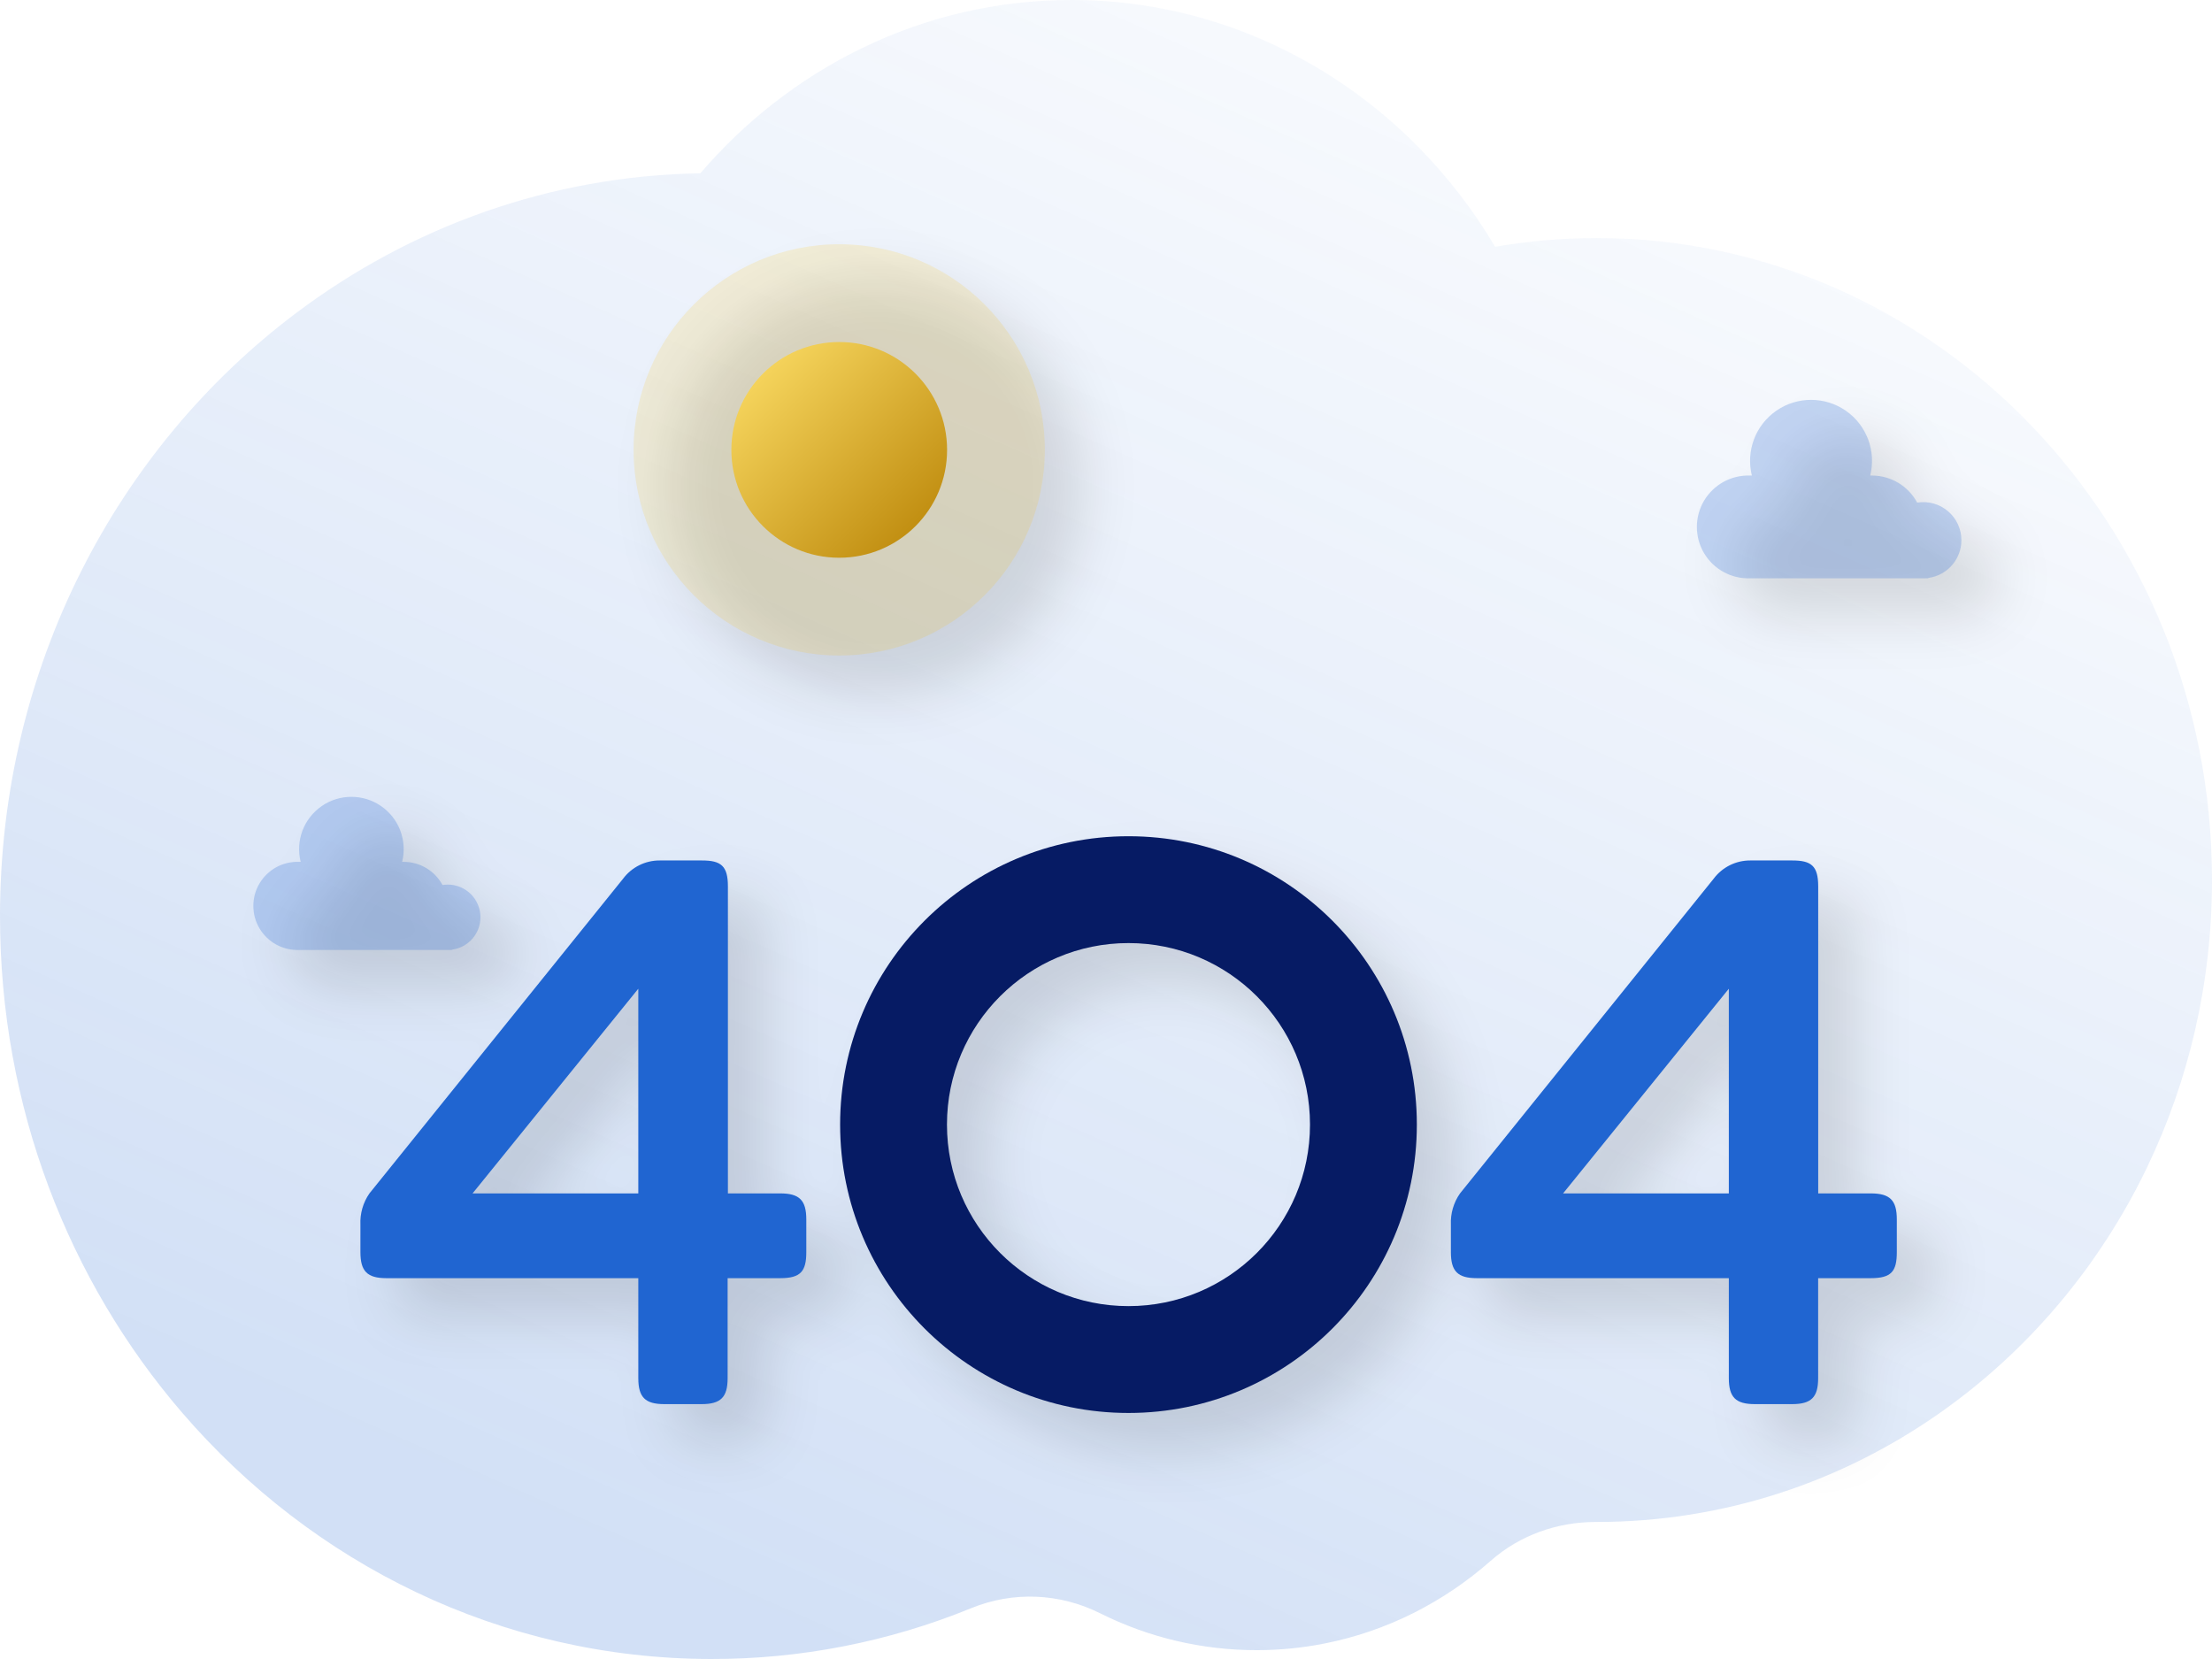
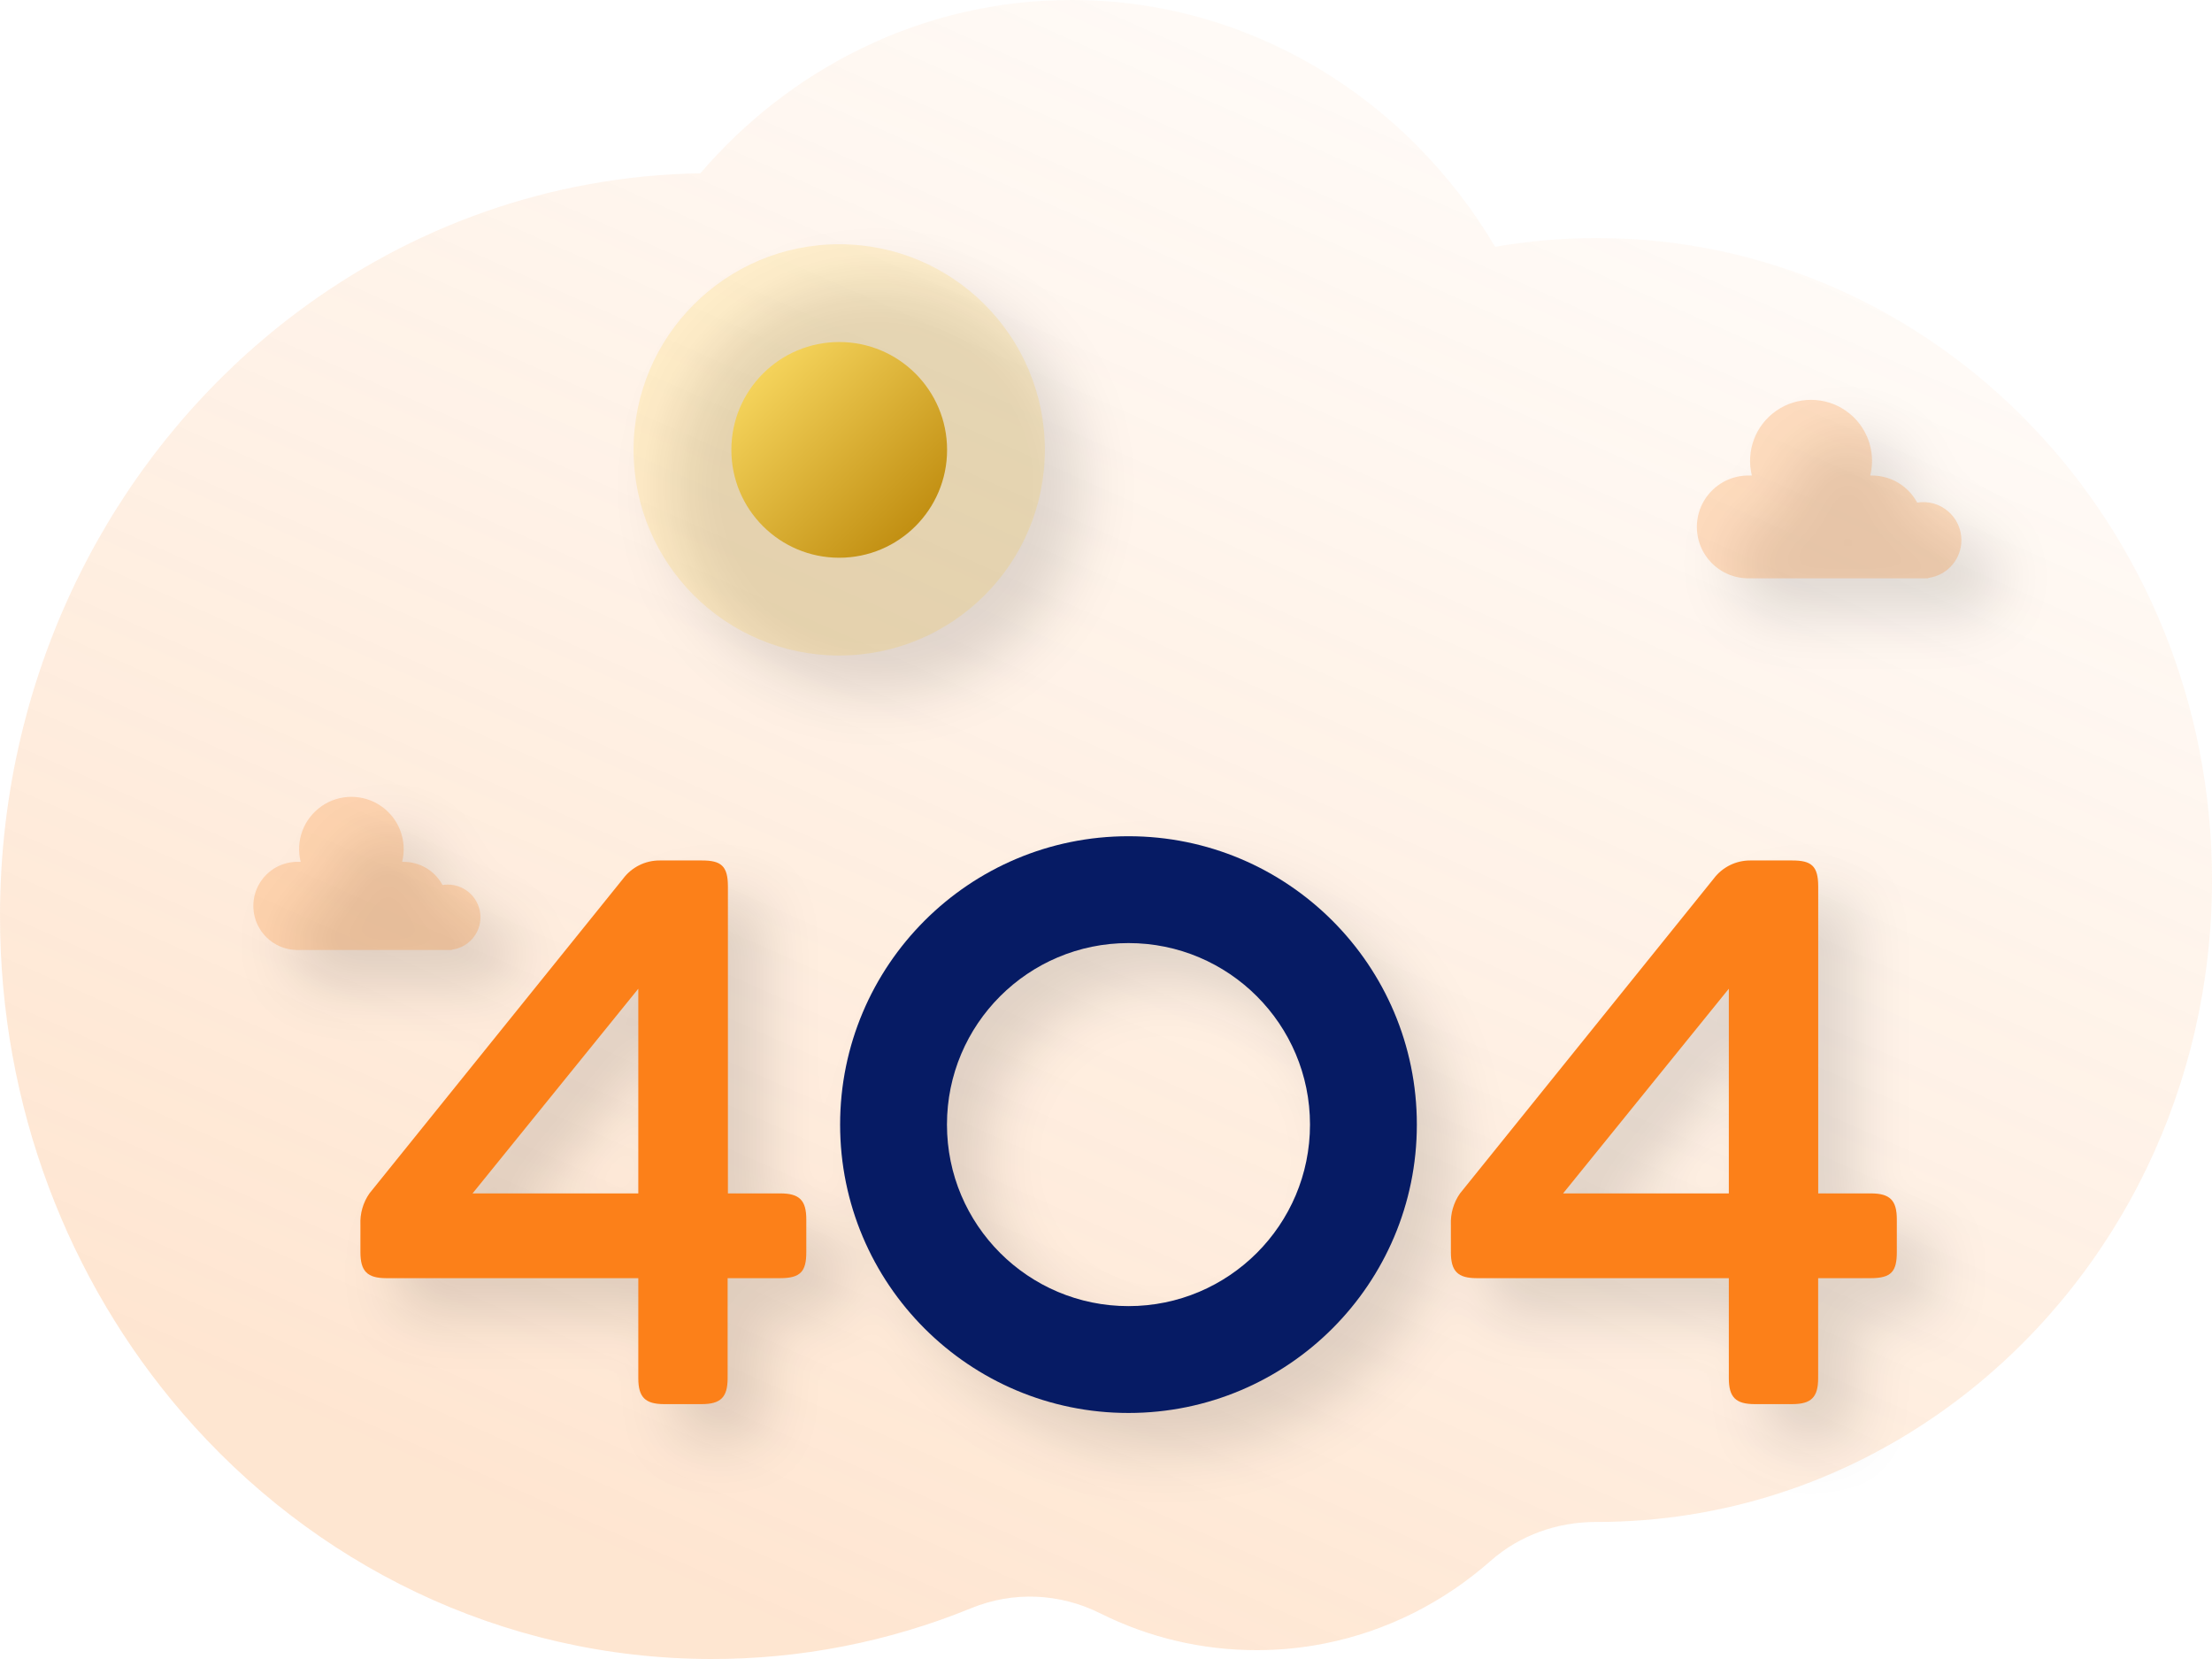
<svg xmlns="http://www.w3.org/2000/svg" width="480" height="360" fill="none">
  <path fill-rule="evenodd" clip-rule="evenodd" d="M0 198.781c0 41.457 14.945 79.235 39.539 107.785 28.214 32.765 69.128 53.365 114.734 53.434a148.458 148.458 0 0056.495-11.036c9.051-3.699 19.182-3.274 27.948 1.107a75.774 75.774 0 0033.957 8.011c5.023 0 9.942-.495 14.7-1.434 13.581-2.67 25.94-8.99 36.089-17.94 6.379-5.627 14.548-8.456 22.898-8.446h.142c27.589 0 53.215-8.732 74.492-23.696 19.021-13.36 34.554-31.696 44.904-53.225C474.92 234.581 480 213.388 480 190.958c0-76.931-59.774-139.305-133.498-139.305-7.516 0-14.88.663-22.063 1.899C305.418 21.42 271.355 0 232.498 0a103.647 103.647 0 00-45.879 10.661c-13.24 6.487-25.011 15.705-34.641 26.939-32.697.544-62.93 11.69-87.675 30.291C25.351 97.155 0 144.882 0 198.781z" fill="url(#prefix__paint0_linear)" opacity=".2" />
  <g filter="url(#prefix__filter0_d)">
    <circle opacity=".15" cx="182.109" cy="97.623" r="44.623" fill="#FFC107" />
    <circle cx="182.109" cy="97.623" r="23.406" fill="url(#prefix__paint1_linear)" />
    <path fill-rule="evenodd" clip-rule="evenodd" d="M244.878 306.611c34.56 0 62.575-28.016 62.575-62.575 0-34.56-28.015-62.576-62.575-62.576-34.559 0-62.575 28.016-62.575 62.576 0 34.559 28.016 62.575 62.575 62.575zm0-23.186c21.754 0 39.389-17.635 39.389-39.389 0-21.755-17.635-39.39-39.389-39.39s-39.389 17.635-39.389 39.39c0 21.754 17.635 39.389 39.389 39.389z" fill="#061B64" />
-     <path fill-rule="evenodd" clip-rule="evenodd" d="M174.965 264.592c0-4.133-1.492-5.625-5.637-5.625h-11.373v-66.611c0-4.476-1.492-5.637-5.638-5.637h-9.172a9.866 9.866 0 00-7.948 3.974l-55.03 68.274a11.006 11.006 0 00-1.957 6.787v5.968c0 4.145 1.492 5.637 5.625 5.637h54.676v21.707c0 4.133 1.492 5.625 5.625 5.625h8.12c4.146 0 5.638-1.492 5.638-5.625v-21.707h11.434c4.414 0 5.637-1.492 5.637-5.637v-7.13zm-72.42-5.625l35.966-44.415v44.415h-35.966zM411.607 264.592c0-4.133-1.492-5.625-5.638-5.625h-11.422v-66.611c0-4.476-1.492-5.637-5.637-5.637h-9.111a9.87 9.87 0 00-7.949 3.974l-55.03 68.274a11.011 11.011 0 00-1.981 6.787v5.968c0 4.145 1.492 5.637 5.626 5.637h54.687v21.707c0 4.133 1.492 5.625 5.626 5.625h8.12c4.145 0 5.637-1.492 5.637-5.625v-21.707h11.434c4.476 0 5.638-1.492 5.638-5.637v-7.13zm-72.42-5.625l35.965-44.415v44.415h-35.965z" fill="#2065D1" />
-     <path opacity=".24" d="M425.621 117.222a8.267 8.267 0 00-9.599-8.157 11.129 11.129 0 00-9.784-5.87h-.403a13.23 13.23 0 00-20.365-14.078 13.23 13.23 0 00-5.316 14.078h-.403a11.153 11.153 0 100 22.293h38.68v-.073a8.279 8.279 0 007.19-8.193zM104.258 199.045a7.093 7.093 0 00-7.093-7.092c-.381.007-.761.039-1.138.097a9.552 9.552 0 00-8.425-5.026h-.343a11.348 11.348 0 10-22.012 0h-.342a9.564 9.564 0 100 19.114h33.177v-.061a7.107 7.107 0 006.176-7.032z" fill="#2065D1" />
+     <path fill-rule="evenodd" clip-rule="evenodd" d="M174.965 264.592c0-4.133-1.492-5.625-5.637-5.625h-11.373v-66.611c0-4.476-1.492-5.637-5.638-5.637h-9.172a9.866 9.866 0 00-7.948 3.974l-55.03 68.274a11.006 11.006 0 00-1.957 6.787v5.968c0 4.145 1.492 5.637 5.625 5.637h54.676v21.707c0 4.133 1.492 5.625 5.625 5.625h8.12c4.146 0 5.638-1.492 5.638-5.625v-21.707h11.434c4.414 0 5.637-1.492 5.637-5.637v-7.13zm-72.42-5.625l35.966-44.415v44.415h-35.966zM411.607 264.592c0-4.133-1.492-5.625-5.638-5.625h-11.422v-66.611c0-4.476-1.492-5.637-5.637-5.637h-9.111a9.87 9.87 0 00-7.949 3.974l-55.03 68.274a11.011 11.011 0 00-1.981 6.787v5.968c0 4.145 1.492 5.637 5.626 5.637h54.687v21.707c0 4.133 1.492 5.625 5.626 5.625h8.12c4.145 0 5.637-1.492 5.637-5.625v-21.707h11.434c4.476 0 5.638-1.492 5.638-5.637v-7.13zm-72.42-5.625l35.965-44.415v44.415h-35.965z" fill="#FC8019" />
+     <path opacity=".24" d="M425.621 117.222a8.267 8.267 0 00-9.599-8.157 11.129 11.129 0 00-9.784-5.87h-.403a13.23 13.23 0 00-20.365-14.078 13.23 13.23 0 00-5.316 14.078h-.403a11.153 11.153 0 100 22.293h38.68v-.073a8.279 8.279 0 007.19-8.193zM104.258 199.045a7.093 7.093 0 00-7.093-7.092c-.381.007-.761.039-1.138.097a9.552 9.552 0 00-8.425-5.026h-.343a11.348 11.348 0 10-22.012 0h-.342a9.564 9.564 0 100 19.114h33.177v-.061a7.107 7.107 0 006.176-7.032z" fill="#FC8019" />
  </g>
  <defs>
    <linearGradient id="prefix__paint0_linear" x1="328.81" y1="424.032" x2="505.393" y2="26.048" gradientUnits="userSpaceOnUse">
-       <stop stop-color="#2065D1" />
-       <stop offset="1" stop-color="#2065D1" stop-opacity=".01" />
+       <stop stop-color="#FC8019" />
+       <stop offset="1" stop-color="#FC8019" stop-opacity=".01" />
    </linearGradient>
    <linearGradient id="prefix__paint1_linear" x1="135.297" y1="97.623" x2="182.109" y2="144.436" gradientUnits="userSpaceOnUse">
      <stop stop-color="#FFE16A" />
      <stop offset="1" stop-color="#B78103" />
    </linearGradient>
    <filter id="prefix__filter0_d" x="51" y="49" width="394.621" height="277.611" filterUnits="userSpaceOnUse" color-interpolation-filters="sRGB">
      <feFlood flood-opacity="0" result="BackgroundImageFix" />
      <feColorMatrix in="SourceAlpha" values="0 0 0 0 0 0 0 0 0 0 0 0 0 0 0 0 0 0 127 0" />
      <feOffset dx="8" dy="8" />
      <feGaussianBlur stdDeviation="6" />
      <feColorMatrix values="0 0 0 0 0 0 0 0 0 0 0 0 0 0 0 0 0 0 0.12 0" />
      <feBlend in2="BackgroundImageFix" result="effect1_dropShadow" />
      <feBlend in="SourceGraphic" in2="effect1_dropShadow" result="shape" />
    </filter>
  </defs>
</svg>
